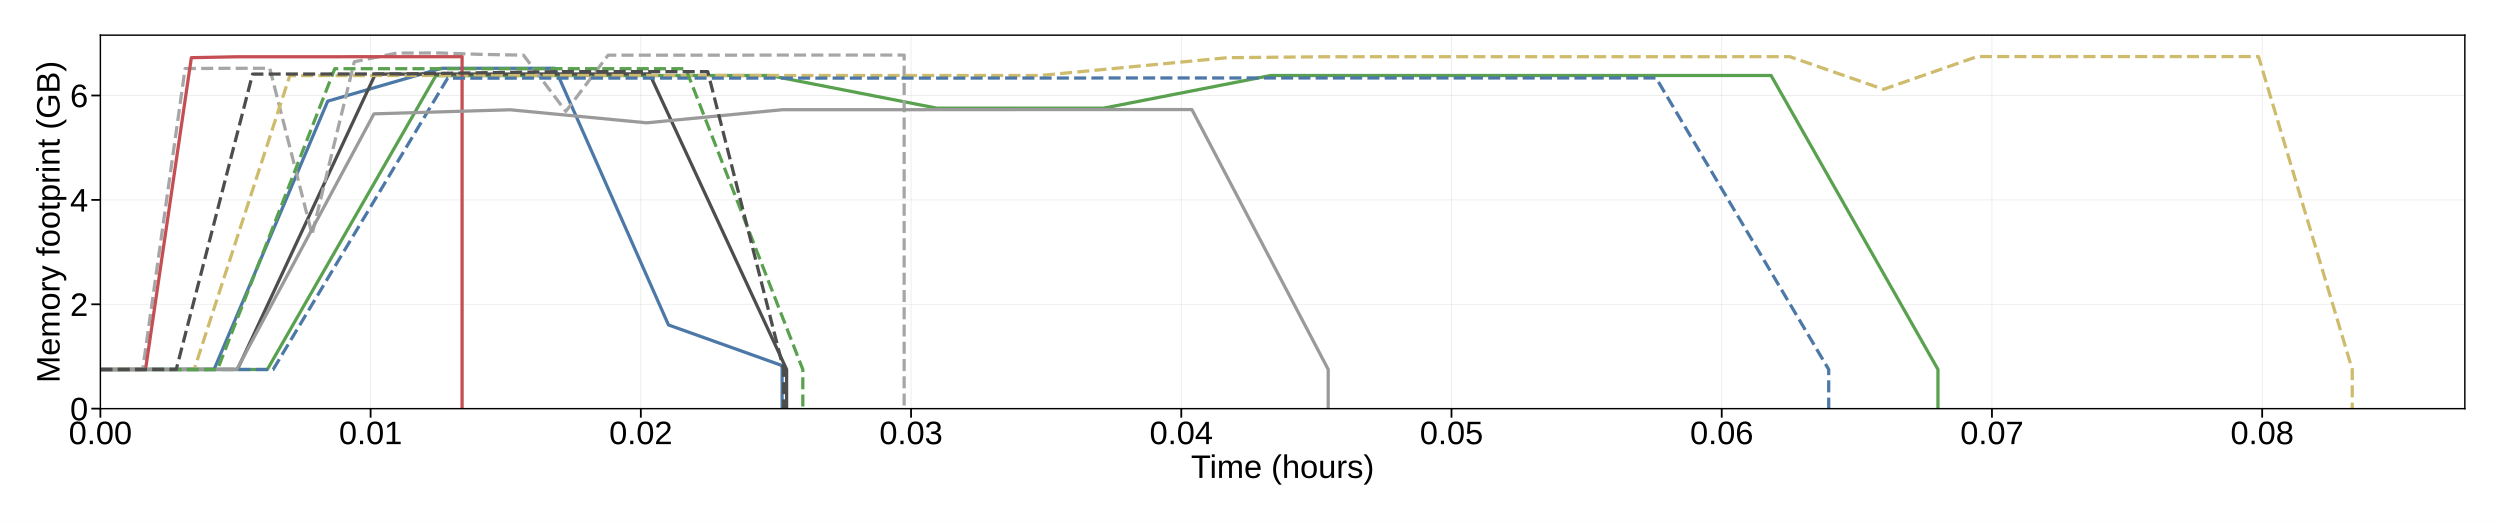
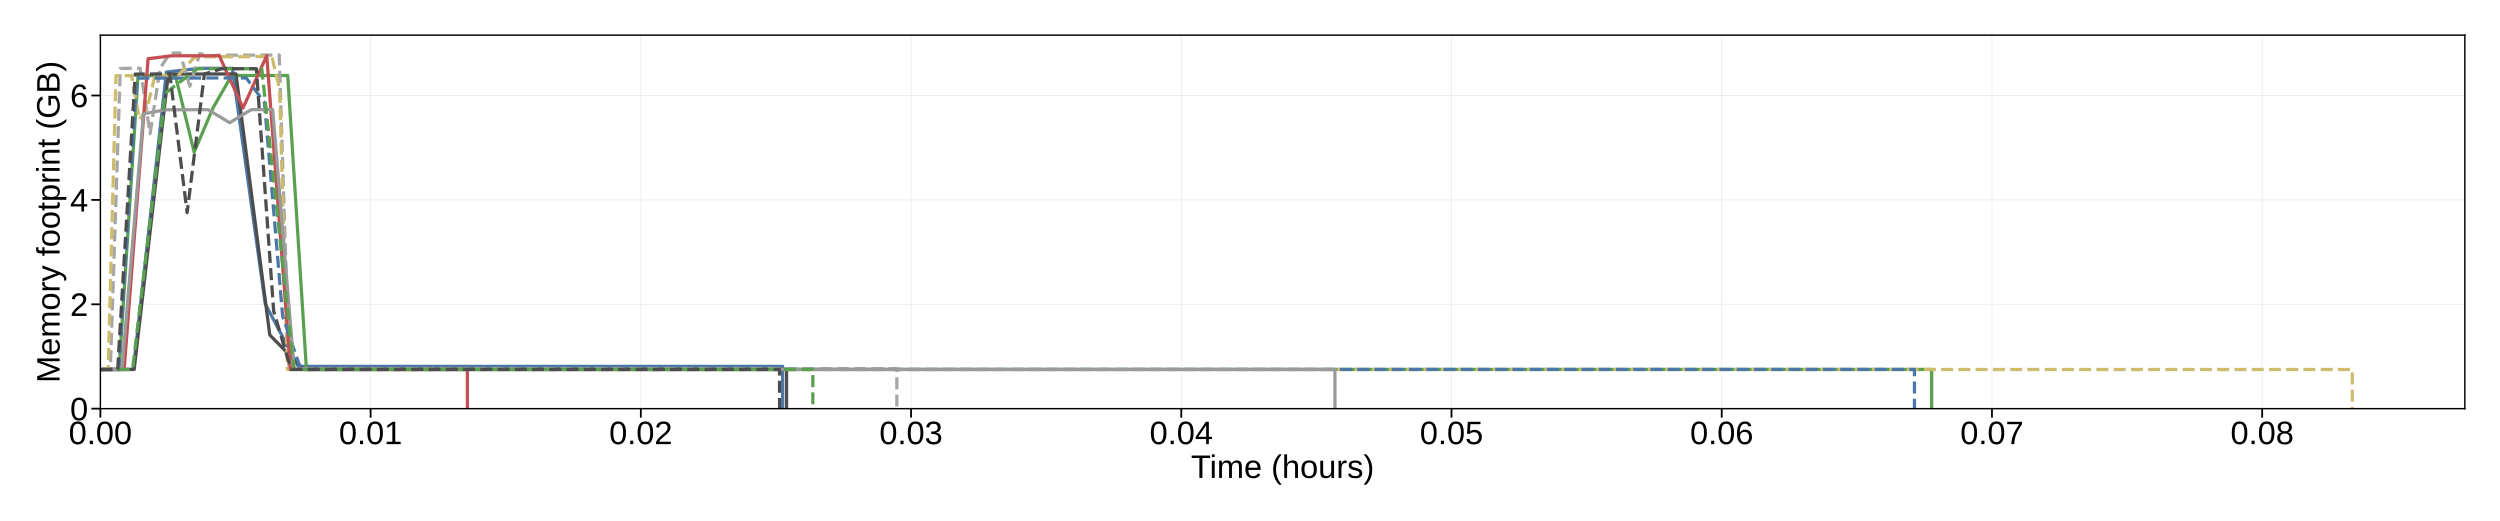
<svg xmlns="http://www.w3.org/2000/svg" xmlns:xlink="http://www.w3.org/1999/xlink" width="2764.8pt" height="576pt" viewBox="0 0 2764.8 576" version="1.1">
  <defs>
    <style type="text/css">*{stroke-linejoin: round; stroke-linecap: butt}</style>
  </defs>
  <g id="figure_1">
    <g id="patch_1">
      <path d="M 0 576  L 2764.8 576  L 2764.8 0  L 0 0  z " style="fill: #ffffff" />
    </g>
    <g id="axes_1">
      <g id="patch_2">
        <path d="M 111.01 451.94  L 2725.92 451.94  L 2725.92 38.88  L 111.01 38.88  z " style="fill: #ffffff" />
      </g>
      <g id="matplotlib.axis_1">
        <g id="xtick_1">
          <g id="line2d_1">
-             <path d="M 111.01 451.94  L 111.01 38.88  " clip-path="url(#p369453071d)" style="fill: none; stroke: #b0b0b0; stroke-opacity: 0.3; stroke-width: 0.8; stroke-linecap: square" />
+             <path d="M 111.01 451.94  L 111.01 38.88  " clip-path="url(#pfa6f5c71e2)" style="fill: none; stroke: #b0b0b0; stroke-opacity: 0.3; stroke-width: 0.8; stroke-linecap: square" />
          </g>
          <g id="line2d_2">
            <defs>
-               <path id="me8d2690a0e" d="M 0 0  L 0 10  " style="stroke: #000000; stroke-width: 2" />
+               <path id="m3bfd989e75" d="M 0 0  L 0 10  " style="stroke: #000000; stroke-width: 2" />
            </defs>
            <g>
-               <use xlink:href="#me8d2690a0e" x="111.01" y="451.94" style="stroke: #000000; stroke-width: 2" />
+               <use xlink:href="#m3bfd989e75" x="111.01" y="451.94" style="stroke: #000000; stroke-width: 2" />
            </g>
          </g>
          <g id="text_1">
            <text style="font-size: 36px; font-family: 'Arial', 'DejaVu Sans', 'Liberation Sans', sans-serif; text-anchor: middle" x="111.01" y="491.208" transform="rotate(-0 111.01 491.2081)">0.00</text>
          </g>
        </g>
        <g id="xtick_2">
          <g id="line2d_3">
-             <path d="M 409.857 451.94  L 409.857 38.88  " clip-path="url(#p369453071d)" style="fill: none; stroke: #b0b0b0; stroke-opacity: 0.3; stroke-width: 0.8; stroke-linecap: square" />
+             <path d="M 409.857 451.94  L 409.857 38.88  " clip-path="url(#pfa6f5c71e2)" style="fill: none; stroke: #b0b0b0; stroke-opacity: 0.3; stroke-width: 0.8; stroke-linecap: square" />
          </g>
          <g id="line2d_4">
            <g>
-               <use xlink:href="#me8d2690a0e" x="409.857" y="451.94" style="stroke: #000000; stroke-width: 2" />
+               <use xlink:href="#m3bfd989e75" x="409.857" y="451.94" style="stroke: #000000; stroke-width: 2" />
            </g>
          </g>
          <g id="text_2">
            <text style="font-size: 36px; font-family: 'Arial', 'DejaVu Sans', 'Liberation Sans', sans-serif; text-anchor: middle" x="409.857" y="491.208" transform="rotate(-0 409.8569 491.2081)">0.01</text>
          </g>
        </g>
        <g id="xtick_3">
          <g id="line2d_5">
-             <path d="M 708.704 451.94  L 708.704 38.88  " clip-path="url(#p369453071d)" style="fill: none; stroke: #b0b0b0; stroke-opacity: 0.3; stroke-width: 0.8; stroke-linecap: square" />
+             <path d="M 708.704 451.94  L 708.704 38.88  " clip-path="url(#pfa6f5c71e2)" style="fill: none; stroke: #b0b0b0; stroke-opacity: 0.3; stroke-width: 0.8; stroke-linecap: square" />
          </g>
          <g id="line2d_6">
            <g>
-               <use xlink:href="#me8d2690a0e" x="708.704" y="451.94" style="stroke: #000000; stroke-width: 2" />
+               <use xlink:href="#m3bfd989e75" x="708.704" y="451.94" style="stroke: #000000; stroke-width: 2" />
            </g>
          </g>
          <g id="text_3">
            <text style="font-size: 36px; font-family: 'Arial', 'DejaVu Sans', 'Liberation Sans', sans-serif; text-anchor: middle" x="708.704" y="491.208" transform="rotate(-0 708.7037 491.2081)">0.02</text>
          </g>
        </g>
        <g id="xtick_4">
          <g id="line2d_7">
-             <path d="M 1007.551 451.94  L 1007.551 38.88  " clip-path="url(#p369453071d)" style="fill: none; stroke: #b0b0b0; stroke-opacity: 0.3; stroke-width: 0.8; stroke-linecap: square" />
+             <path d="M 1007.551 451.94  L 1007.551 38.88  " clip-path="url(#pfa6f5c71e2)" style="fill: none; stroke: #b0b0b0; stroke-opacity: 0.3; stroke-width: 0.8; stroke-linecap: square" />
          </g>
          <g id="line2d_8">
            <g>
-               <use xlink:href="#me8d2690a0e" x="1007.551" y="451.94" style="stroke: #000000; stroke-width: 2" />
+               <use xlink:href="#m3bfd989e75" x="1007.551" y="451.94" style="stroke: #000000; stroke-width: 2" />
            </g>
          </g>
          <g id="text_4">
            <text style="font-size: 36px; font-family: 'Arial', 'DejaVu Sans', 'Liberation Sans', sans-serif; text-anchor: middle" x="1007.551" y="491.208" transform="rotate(-0 1007.551 491.2081)">0.03</text>
          </g>
        </g>
        <g id="xtick_5">
          <g id="line2d_9">
-             <path d="M 1306.397 451.94  L 1306.397 38.88  " clip-path="url(#p369453071d)" style="fill: none; stroke: #b0b0b0; stroke-opacity: 0.3; stroke-width: 0.8; stroke-linecap: square" />
+             <path d="M 1306.397 451.94  L 1306.397 38.88  " clip-path="url(#pfa6f5c71e2)" style="fill: none; stroke: #b0b0b0; stroke-opacity: 0.3; stroke-width: 0.8; stroke-linecap: square" />
          </g>
          <g id="line2d_10">
            <g>
-               <use xlink:href="#me8d2690a0e" x="1306.397" y="451.94" style="stroke: #000000; stroke-width: 2" />
+               <use xlink:href="#m3bfd989e75" x="1306.397" y="451.94" style="stroke: #000000; stroke-width: 2" />
            </g>
          </g>
          <g id="text_5">
            <text style="font-size: 36px; font-family: 'Arial', 'DejaVu Sans', 'Liberation Sans', sans-serif; text-anchor: middle" x="1306.397" y="491.208" transform="rotate(-0 1306.397 491.2081)">0.04</text>
          </g>
        </g>
        <g id="xtick_6">
          <g id="line2d_11">
-             <path d="M 1605.244 451.94  L 1605.244 38.88  " clip-path="url(#p369453071d)" style="fill: none; stroke: #b0b0b0; stroke-opacity: 0.3; stroke-width: 0.8; stroke-linecap: square" />
+             <path d="M 1605.244 451.94  L 1605.244 38.88  " clip-path="url(#pfa6f5c71e2)" style="fill: none; stroke: #b0b0b0; stroke-opacity: 0.3; stroke-width: 0.8; stroke-linecap: square" />
          </g>
          <g id="line2d_12">
            <g>
-               <use xlink:href="#me8d2690a0e" x="1605.244" y="451.94" style="stroke: #000000; stroke-width: 2" />
+               <use xlink:href="#m3bfd989e75" x="1605.244" y="451.94" style="stroke: #000000; stroke-width: 2" />
            </g>
          </g>
          <g id="text_6">
            <text style="font-size: 36px; font-family: 'Arial', 'DejaVu Sans', 'Liberation Sans', sans-serif; text-anchor: middle" x="1605.244" y="491.208" transform="rotate(-0 1605.244 491.2081)">0.05</text>
          </g>
        </g>
        <g id="xtick_7">
          <g id="line2d_13">
-             <path d="M 1904.091 451.94  L 1904.091 38.88  " clip-path="url(#p369453071d)" style="fill: none; stroke: #b0b0b0; stroke-opacity: 0.3; stroke-width: 0.8; stroke-linecap: square" />
+             <path d="M 1904.091 451.94  L 1904.091 38.88  " clip-path="url(#pfa6f5c71e2)" style="fill: none; stroke: #b0b0b0; stroke-opacity: 0.3; stroke-width: 0.8; stroke-linecap: square" />
          </g>
          <g id="line2d_14">
            <g>
-               <use xlink:href="#me8d2690a0e" x="1904.091" y="451.94" style="stroke: #000000; stroke-width: 2" />
+               <use xlink:href="#m3bfd989e75" x="1904.091" y="451.94" style="stroke: #000000; stroke-width: 2" />
            </g>
          </g>
          <g id="text_7">
            <text style="font-size: 36px; font-family: 'Arial', 'DejaVu Sans', 'Liberation Sans', sans-serif; text-anchor: middle" x="1904.091" y="491.208" transform="rotate(-0 1904.091 491.2081)">0.06</text>
          </g>
        </g>
        <g id="xtick_8">
          <g id="line2d_15">
-             <path d="M 2202.938 451.94  L 2202.938 38.88  " clip-path="url(#p369453071d)" style="fill: none; stroke: #b0b0b0; stroke-opacity: 0.3; stroke-width: 0.8; stroke-linecap: square" />
+             <path d="M 2202.938 451.94  L 2202.938 38.88  " clip-path="url(#pfa6f5c71e2)" style="fill: none; stroke: #b0b0b0; stroke-opacity: 0.3; stroke-width: 0.8; stroke-linecap: square" />
          </g>
          <g id="line2d_16">
            <g>
-               <use xlink:href="#me8d2690a0e" x="2202.938" y="451.94" style="stroke: #000000; stroke-width: 2" />
+               <use xlink:href="#m3bfd989e75" x="2202.938" y="451.94" style="stroke: #000000; stroke-width: 2" />
            </g>
          </g>
          <g id="text_8">
            <text style="font-size: 36px; font-family: 'Arial', 'DejaVu Sans', 'Liberation Sans', sans-serif; text-anchor: middle" x="2202.938" y="491.208" transform="rotate(-0 2202.938 491.2081)">0.07</text>
          </g>
        </g>
        <g id="xtick_9">
          <g id="line2d_17">
-             <path d="M 2501.785 451.94  L 2501.785 38.88  " clip-path="url(#p369453071d)" style="fill: none; stroke: #b0b0b0; stroke-opacity: 0.3; stroke-width: 0.8; stroke-linecap: square" />
+             <path d="M 2501.785 451.94  L 2501.785 38.88  " clip-path="url(#pfa6f5c71e2)" style="fill: none; stroke: #b0b0b0; stroke-opacity: 0.3; stroke-width: 0.8; stroke-linecap: square" />
          </g>
          <g id="line2d_18">
            <g>
-               <use xlink:href="#me8d2690a0e" x="2501.785" y="451.94" style="stroke: #000000; stroke-width: 2" />
+               <use xlink:href="#m3bfd989e75" x="2501.785" y="451.94" style="stroke: #000000; stroke-width: 2" />
            </g>
          </g>
          <g id="text_9">
            <text style="font-size: 36px; font-family: 'Arial', 'DejaVu Sans', 'Liberation Sans', sans-serif; text-anchor: middle" x="2501.785" y="491.208" transform="rotate(-0 2501.785 491.2081)">0.08</text>
          </g>
        </g>
        <g id="text_10">
          <text style="font-size: 36px; font-family: 'Arial', 'DejaVu Sans', 'Liberation Sans', sans-serif; text-anchor: middle" x="1418.465" y="528.57" transform="rotate(-0 1418.465 528.57)">Time (hours)</text>
        </g>
      </g>
      <g id="matplotlib.axis_2">
        <g id="ytick_1">
          <g id="line2d_19">
-             <path d="M 111.01 451.94  L 2725.92 451.94  " clip-path="url(#p369453071d)" style="fill: none; stroke: #b0b0b0; stroke-opacity: 0.3; stroke-width: 0.8; stroke-linecap: square" />
+             <path d="M 111.01 451.94  L 2725.92 451.94  " clip-path="url(#pfa6f5c71e2)" style="fill: none; stroke: #b0b0b0; stroke-opacity: 0.3; stroke-width: 0.8; stroke-linecap: square" />
          </g>
          <g id="line2d_20">
            <defs>
-               <path id="ma366628d33" d="M 0 0  L -10 0  " style="stroke: #000000; stroke-width: 2" />
+               <path id="m1bf49d101b" d="M 0 0  L -10 0  " style="stroke: #000000; stroke-width: 2" />
            </defs>
            <g>
-               <use xlink:href="#ma366628d33" x="111.01" y="451.94" style="stroke: #000000; stroke-width: 2" />
+               <use xlink:href="#m1bf49d101b" x="111.01" y="451.94" style="stroke: #000000; stroke-width: 2" />
            </g>
          </g>
          <g id="text_11">
            <text style="font-size: 36px; font-family: 'Arial', 'DejaVu Sans', 'Liberation Sans', sans-serif; text-anchor: end" x="97.51" y="464.824" transform="rotate(-0 97.51 464.8241)">0</text>
          </g>
        </g>
        <g id="ytick_2">
          <g id="line2d_21">
-             <path d="M 111.01 336.496  L 2725.92 336.496  " clip-path="url(#p369453071d)" style="fill: none; stroke: #b0b0b0; stroke-opacity: 0.3; stroke-width: 0.8; stroke-linecap: square" />
+             <path d="M 111.01 336.497  L 2725.92 336.497  " clip-path="url(#pfa6f5c71e2)" style="fill: none; stroke: #b0b0b0; stroke-opacity: 0.3; stroke-width: 0.8; stroke-linecap: square" />
          </g>
          <g id="line2d_22">
            <g>
-               <use xlink:href="#ma366628d33" x="111.01" y="336.496" style="stroke: #000000; stroke-width: 2" />
+               <use xlink:href="#m1bf49d101b" x="111.01" y="336.497" style="stroke: #000000; stroke-width: 2" />
            </g>
          </g>
          <g id="text_12">
-             <text style="font-size: 36px; font-family: 'Arial', 'DejaVu Sans', 'Liberation Sans', sans-serif; text-anchor: end" x="97.51" y="349.38" transform="rotate(-0 97.51 349.3798)">2</text>
+             <text style="font-size: 36px; font-family: 'Arial', 'DejaVu Sans', 'Liberation Sans', sans-serif; text-anchor: end" x="97.51" y="349.381" transform="rotate(-0 97.51 349.3809)">2</text>
          </g>
        </g>
        <g id="ytick_3">
          <g id="line2d_23">
-             <path d="M 111.01 221.052  L 2725.92 221.052  " clip-path="url(#p369453071d)" style="fill: none; stroke: #b0b0b0; stroke-opacity: 0.3; stroke-width: 0.8; stroke-linecap: square" />
+             <path d="M 111.01 221.054  L 2725.92 221.054  " clip-path="url(#pfa6f5c71e2)" style="fill: none; stroke: #b0b0b0; stroke-opacity: 0.3; stroke-width: 0.8; stroke-linecap: square" />
          </g>
          <g id="line2d_24">
            <g>
-               <use xlink:href="#ma366628d33" x="111.01" y="221.052" style="stroke: #000000; stroke-width: 2" />
+               <use xlink:href="#m1bf49d101b" x="111.01" y="221.054" style="stroke: #000000; stroke-width: 2" />
            </g>
          </g>
          <g id="text_13">
-             <text style="font-size: 36px; font-family: 'Arial', 'DejaVu Sans', 'Liberation Sans', sans-serif; text-anchor: end" x="97.51" y="233.936" transform="rotate(-0 97.51 233.9356)">4</text>
+             <text style="font-size: 36px; font-family: 'Arial', 'DejaVu Sans', 'Liberation Sans', sans-serif; text-anchor: end" x="97.51" y="233.938" transform="rotate(-0 97.51 233.9377)">4</text>
          </g>
        </g>
        <g id="ytick_4">
          <g id="line2d_25">
-             <path d="M 111.01 105.607  L 2725.92 105.607  " clip-path="url(#p369453071d)" style="fill: none; stroke: #b0b0b0; stroke-opacity: 0.3; stroke-width: 0.8; stroke-linecap: square" />
+             <path d="M 111.01 105.61  L 2725.92 105.61  " clip-path="url(#pfa6f5c71e2)" style="fill: none; stroke: #b0b0b0; stroke-opacity: 0.3; stroke-width: 0.8; stroke-linecap: square" />
          </g>
          <g id="line2d_26">
            <g>
-               <use xlink:href="#ma366628d33" x="111.01" y="105.607" style="stroke: #000000; stroke-width: 2" />
+               <use xlink:href="#m1bf49d101b" x="111.01" y="105.61" style="stroke: #000000; stroke-width: 2" />
            </g>
          </g>
          <g id="text_14">
-             <text style="font-size: 36px; font-family: 'Arial', 'DejaVu Sans', 'Liberation Sans', sans-serif; text-anchor: end" x="97.51" y="118.491" transform="rotate(-0 97.51 118.4913)">6</text>
+             <text style="font-size: 36px; font-family: 'Arial', 'DejaVu Sans', 'Liberation Sans', sans-serif; text-anchor: end" x="97.51" y="118.494" transform="rotate(-0 97.51 118.4944)">6</text>
          </g>
        </g>
        <g id="text_15">
          <text style="font-size: 36px; font-family: 'Arial', 'DejaVu Sans', 'Liberation Sans', sans-serif; text-anchor: middle" x="65.914" y="245.41" transform="rotate(-90 65.91375 245.41)">Memory footprint (GB)</text>
        </g>
      </g>
      <g id="line2d_27">
-         <path d="M 111.094 408.634  L 236.72 408.627  L 362.43 111.85  L 488.056 75.548  L 613.691 75.548  L 739.322 359.399  L 864.952 404.294  L 864.952 451.94  " clip-path="url(#p369453071d)" style="fill: none; stroke: #4c78a8; stroke-width: 3.6; stroke-linecap: square" />
+         <path d="M 111.034 408.635  L 147.478 408.631  L 184.018 79.723  L 220.466 75.548  L 256.911 75.552  L 293.357 336.155  L 329.802 405.147  L 865.54 405.147  L 865.54 451.94  " clip-path="url(#pfa6f5c71e2)" style="fill: none; stroke: #4c78a8; stroke-width: 3.6; stroke-linecap: square" />
      </g>
      <g id="line2d_28">
-         <path d="M 111.121 408.634  L 295.646 408.627  L 482.071 83.637  L 666.608 83.521  L 851.398 83.521  L 1035.929 119.601  L 1220.472 119.601  L 1405.01 83.525  L 1589.547 83.525  L 1774.078 83.525  L 1958.695 83.525  L 2143.22 408.589  L 2143.22 451.94  " clip-path="url(#p369453071d)" style="fill: none; stroke: #59a14f; stroke-width: 3.6; stroke-linecap: square" />
+         <path d="M 111.022 408.635  L 131.712 408.61  L 152.653 83.641  L 173.347 83.641  L 194.048 83.637  L 214.74 168.307  L 235.436 119.604  L 256.128 83.528  L 276.822 83.528  L 297.513 83.528  L 318.204 83.528  L 338.894 408.592  L 2136.28 408.592  L 2136.28 451.94  " clip-path="url(#pfa6f5c71e2)" style="fill: none; stroke: #59a14f; stroke-width: 3.6; stroke-linecap: square" />
      </g>
      <g id="line2d_29">
-         <path d="M 111.106 408.634  L 262.647 408.448  L 415.101 81.946  L 566.642 81.834  L 718.395 81.721  L 869.935 408.589  L 869.935 451.94  " clip-path="url(#p369453071d)" style="fill: none; stroke: #4d4d4d; stroke-width: 3.6; stroke-linecap: square" />
+         <path d="M 111.032 408.635  L 148.425 408.448  L 186.138 81.946  L 223.536 81.837  L 260.952 81.724  L 298.35 370.438  L 335.752 408.585  L 869.86 408.585  L 869.86 451.94  " clip-path="url(#pfa6f5c71e2)" style="fill: none; stroke: #4d4d4d; stroke-width: 3.6; stroke-linecap: square" />
      </g>
      <g id="line2d_30">
-         <path d="M 111.038 408.634  L 157.814 408.627  L 204.715 75.77  L 251.488 75.548  L 298.325 75.548  L 345.098 259.176  L 391.871 68.277  L 438.642 58.708  L 485.415 58.55  L 532.186 60.149  L 578.983 61.005  L 625.753 123.194  L 672.532 61.009  L 719.3 61.009  L 766.07 61.009  L 812.84 61.009  L 859.608 60.896  L 906.378 60.896  L 953.148 60.896  L 999.916 60.896  L 999.916 451.94  " clip-path="url(#p369453071d)" style="fill: none; stroke-dasharray: 13.32,5.76; stroke-dashoffset: 0; stroke: #a6a6a6; stroke-width: 3.6" />
+         <path d="M 111.017 408.635  L 122.002 408.631  L 133.037 75.777  L 144.024 75.552  L 155.015 75.552  L 166.001 147.865  L 176.989 75.552  L 187.974 58.708  L 198.96 58.55  L 209.945 95.369  L 220.93 59.293  L 231.915 61.865  L 242.899 61.009  L 253.884 61.009  L 264.869 61.009  L 275.854 61.009  L 286.839 60.896  L 297.824 60.896  L 308.808 60.896  L 319.794 407.729  L 991.838 407.729  L 991.838 451.94  " clip-path="url(#pfa6f5c71e2)" style="fill: none; stroke-dasharray: 13.32,5.76; stroke-dashoffset: 0; stroke: #a6a6a6; stroke-width: 3.6" />
      </g>
      <g id="line2d_31">
-         <path d="M 111.072 408.634  L 214.748 408.627  L 320.49 83.637  L 424.196 83.525  L 527.882 83.521  L 631.568 83.521  L 735.244 83.521  L 838.923 83.525  L 942.605 83.525  L 1046.281 83.525  L 1149.953 83.525  L 1253.629 73.664  L 1357.297 63.802  L 1460.973 62.788  L 1564.652 62.675  L 1668.338 62.675  L 1772.013 62.675  L 1875.689 62.675  L 1979.361 62.671  L 2083.033 98.751  L 2186.709 62.562  L 2290.381 62.562  L 2394.053 62.562  L 2497.725 62.562  L 2601.4 408.634  L 2601.4 451.94  " clip-path="url(#p369453071d)" style="fill: none; stroke-dasharray: 13.32,5.76; stroke-dashoffset: 0; stroke: #cebb6c; stroke-width: 3.6" />
+         <path d="M 111.016 408.635  L 119.634 408.61  L 128.258 83.641  L 136.877 83.641  L 145.501 83.637  L 154.12 132.001  L 162.744 119.604  L 171.362 83.528  L 179.98 83.528  L 188.599 83.528  L 197.217 83.528  L 205.835 73.667  L 214.453 63.806  L 223.071 62.791  L 231.689 62.679  L 240.307 62.679  L 248.925 62.679  L 257.544 62.679  L 266.161 62.679  L 274.78 62.679  L 283.397 62.566  L 292.016 62.566  L 300.634 62.562  L 309.252 98.642  L 317.87 408.635  L 2601.4 408.635  L 2601.4 451.94  " clip-path="url(#pfa6f5c71e2)" style="fill: none; stroke-dasharray: 13.32,5.76; stroke-dashoffset: 0; stroke: #cebb6c; stroke-width: 3.6" />
      </g>
      <g id="line2d_32">
-         <path d="M 111.04 408.634  L 160.936 408.627  L 211.622 63.802  L 261.531 62.788  L 311.433 62.784  L 361.336 62.784  L 411.233 62.675  L 461.129 62.675  L 511.03 62.675  L 511.03 451.94  " clip-path="url(#p369453071d)" style="fill: none; stroke: #c44e52; stroke-width: 3.6; stroke-linecap: square" />
+         <path d="M 111.028 408.635  L 137.272 408.635  L 163.776 64.933  L 190.023 61.664  L 216.268 61.66  L 242.513 61.66  L 268.761 119.385  L 295.005 61.551  L 321.248 408.592  L 516.886 408.592  L 516.886 451.94  " clip-path="url(#pfa6f5c71e2)" style="fill: none; stroke: #c44e52; stroke-width: 3.6; stroke-linecap: square" />
      </g>
      <g id="line2d_33">
-         <path d="M 111.163 408.634  L 302.075 408.631  L 495.074 86.456  L 686.005 86.343  L 876.924 86.343  L 1067.842 86.343  L 1258.754 86.23  L 1449.666 86.227  L 1640.578 86.23  L 1831.49 86.23  L 2022.396 408.585  L 2022.396 451.94  " clip-path="url(#p369453071d)" style="fill: none; stroke-dasharray: 13.32,5.76; stroke-dashoffset: 0; stroke: #4c78a8; stroke-width: 3.6" />
+         <path d="M 111.026 408.635  L 131.17 408.635  L 151.428 86.456  L 171.572 86.346  L 191.716 86.343  L 211.861 86.343  L 232.007 86.23  L 252.151 86.234  L 272.293 86.234  L 292.437 113.291  L 312.588 349.927  L 332.736 408.596  L 2117.244 408.596  L 2117.244 451.94  " clip-path="url(#pfa6f5c71e2)" style="fill: none; stroke-dasharray: 13.32,5.76; stroke-dashoffset: 0; stroke: #4c78a8; stroke-width: 3.6" />
      </g>
      <g id="line2d_34">
-         <path d="M 111.105 408.634  L 261.86 408.631  L 413.57 125.914  L 564.34 121.405  L 715.099 135.835  L 865.859 121.292  L 1016.619 121.292  L 1167.379 121.179  L 1318.139 121.179  L 1468.889 408.589  L 1468.889 451.94  " clip-path="url(#p369453071d)" style="fill: none; stroke: #9a9a9a; stroke-width: 3.6; stroke-linecap: square" />
+         <path d="M 111.027 408.635  L 134.841 408.635  L 158.654 125.917  L 182.469 121.408  L 206.285 121.38  L 230.1 121.295  L 253.918 135.725  L 277.732 121.295  L 301.545 121.182  L 325.36 408.585  L 1476.335 408.585  L 1476.335 451.94  " clip-path="url(#pfa6f5c71e2)" style="fill: none; stroke: #9a9a9a; stroke-width: 3.6; stroke-linecap: square" />
      </g>
      <g id="line2d_35">
-         <path d="M 111.101 408.634  L 240.496 408.631  L 370.224 75.971  L 499.637 75.971  L 629.042 75.971  L 758.446 75.971  L 887.846 408.589  L 887.846 451.94  " clip-path="url(#p369453071d)" style="fill: none; stroke-dasharray: 13.32,5.76; stroke-dashoffset: 0; stroke: #59a14f; stroke-width: 3.6" />
+         <path d="M 111.034 408.635  L 146.604 408.635  L 182.757 103.032  L 218.331 75.971  L 253.905 75.975  L 289.481 75.975  L 325.055 408.585  L 898.953 408.585  L 898.953 451.94  " clip-path="url(#pfa6f5c71e2)" style="fill: none; stroke-dasharray: 13.32,5.76; stroke-dashoffset: 0; stroke: #59a14f; stroke-width: 3.6" />
      </g>
      <g id="line2d_36">
-         <path d="M 111.06 408.634  L 194.95 408.448  L 279.349 81.946  L 363.245 81.834  L 447.141 81.717  L 531.037 80.481  L 614.927 79.244  L 698.82 79.241  L 782.713 79.241  L 866.606 408.585  L 866.606 451.94  " clip-path="url(#p369453071d)" style="fill: none; stroke-dasharray: 13.32,5.76; stroke-dashoffset: 0; stroke: #4d4d4d; stroke-width: 3.6" />
+         <path d="M 111.023 408.635  L 130.16 408.448  L 149.531 81.946  L 168.67 81.837  L 187.809 81.724  L 206.95 235.173  L 226.089 81.78  L 245.226 75.975  L 264.365 75.975  L 283.502 75.975  L 302.64 343.952  L 321.777 408.592  L 862.108 408.592  L 862.108 451.94  " clip-path="url(#pfa6f5c71e2)" style="fill: none; stroke-dasharray: 13.32,5.76; stroke-dashoffset: 0; stroke: #4d4d4d; stroke-width: 3.6" />
      </g>
      <g id="patch_3">
        <path d="M 111.01 451.94  L 111.01 38.88  " style="fill: none; stroke: #000000; stroke-width: 1.6; stroke-linejoin: miter; stroke-linecap: square" />
      </g>
      <g id="patch_4">
        <path d="M 2725.92 451.94  L 2725.92 38.88  " style="fill: none; stroke: #000000; stroke-width: 1.6; stroke-linejoin: miter; stroke-linecap: square" />
      </g>
      <g id="patch_5">
        <path d="M 111.01 451.94  L 2725.92 451.94  " style="fill: none; stroke: #000000; stroke-width: 1.6; stroke-linejoin: miter; stroke-linecap: square" />
      </g>
      <g id="patch_6">
        <path d="M 111.01 38.88  L 2725.92 38.88  " style="fill: none; stroke: #000000; stroke-width: 1.6; stroke-linejoin: miter; stroke-linecap: square" />
      </g>
    </g>
  </g>
  <defs>
-     <clipPath id="p369453071d">
+     <clipPath id="pfa6f5c71e2">
      <rect x="111.01" y="38.88" width="2614.91" height="413.06" />
    </clipPath>
  </defs>
</svg>
